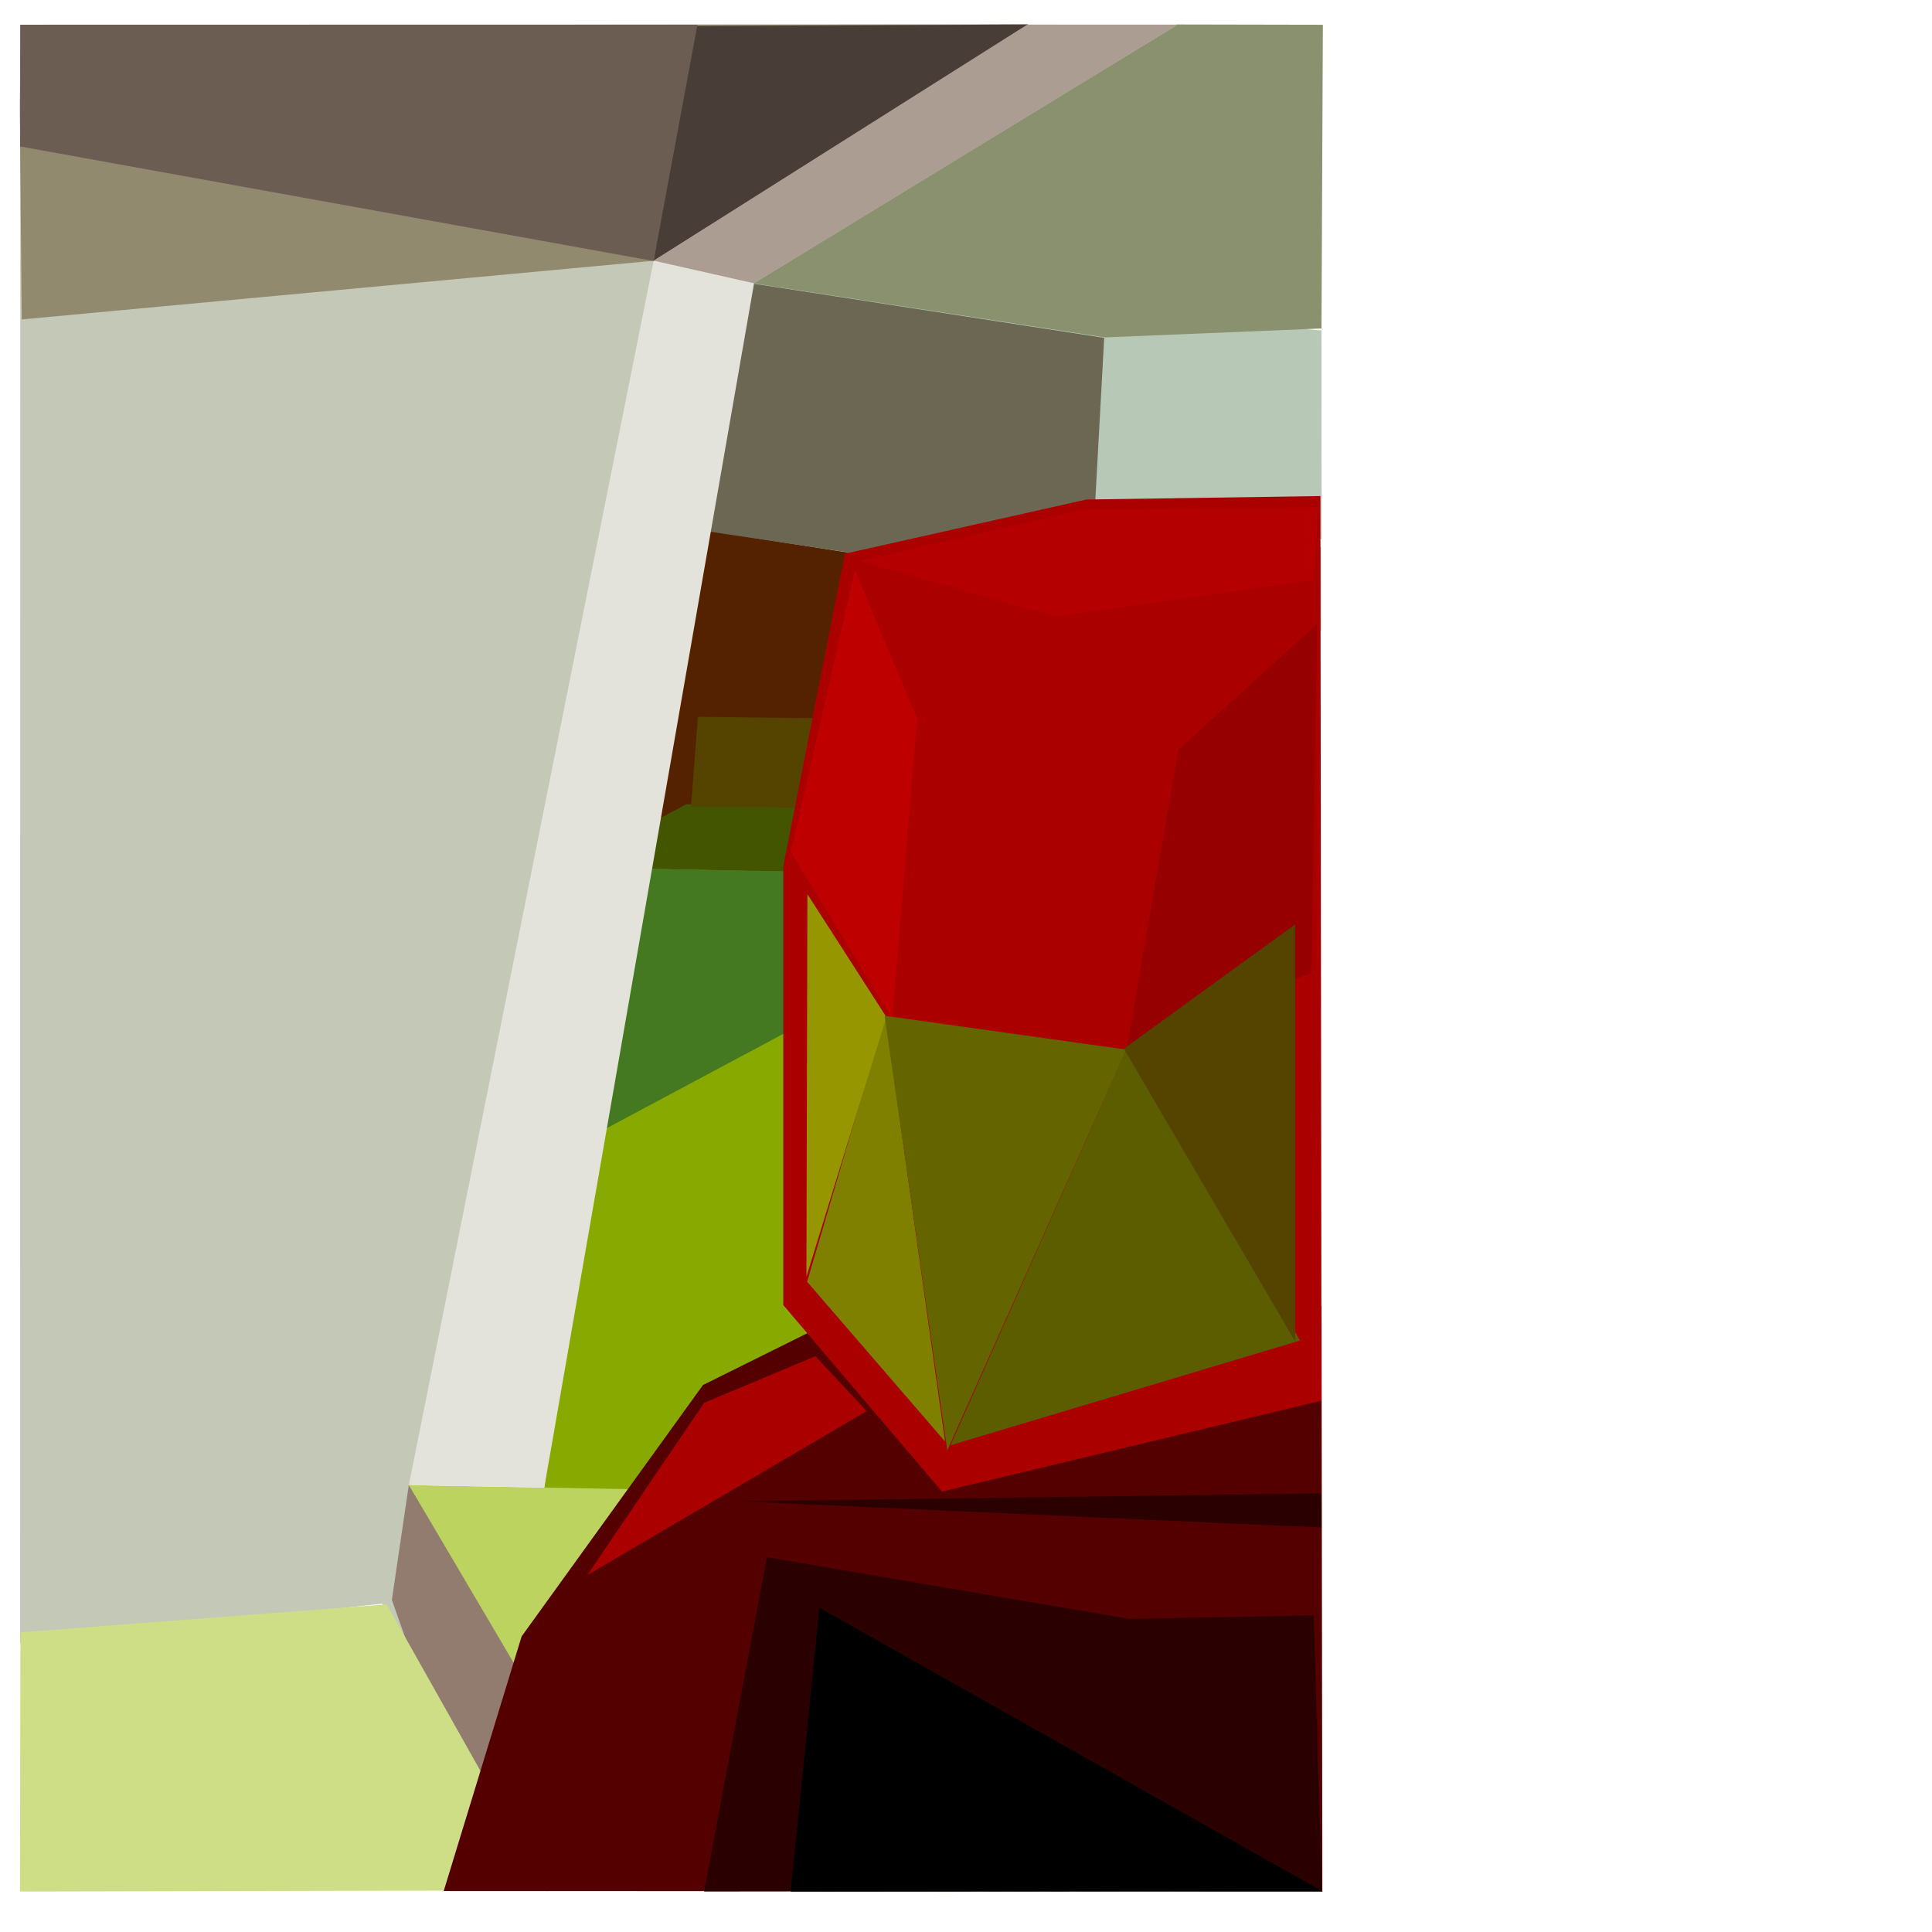
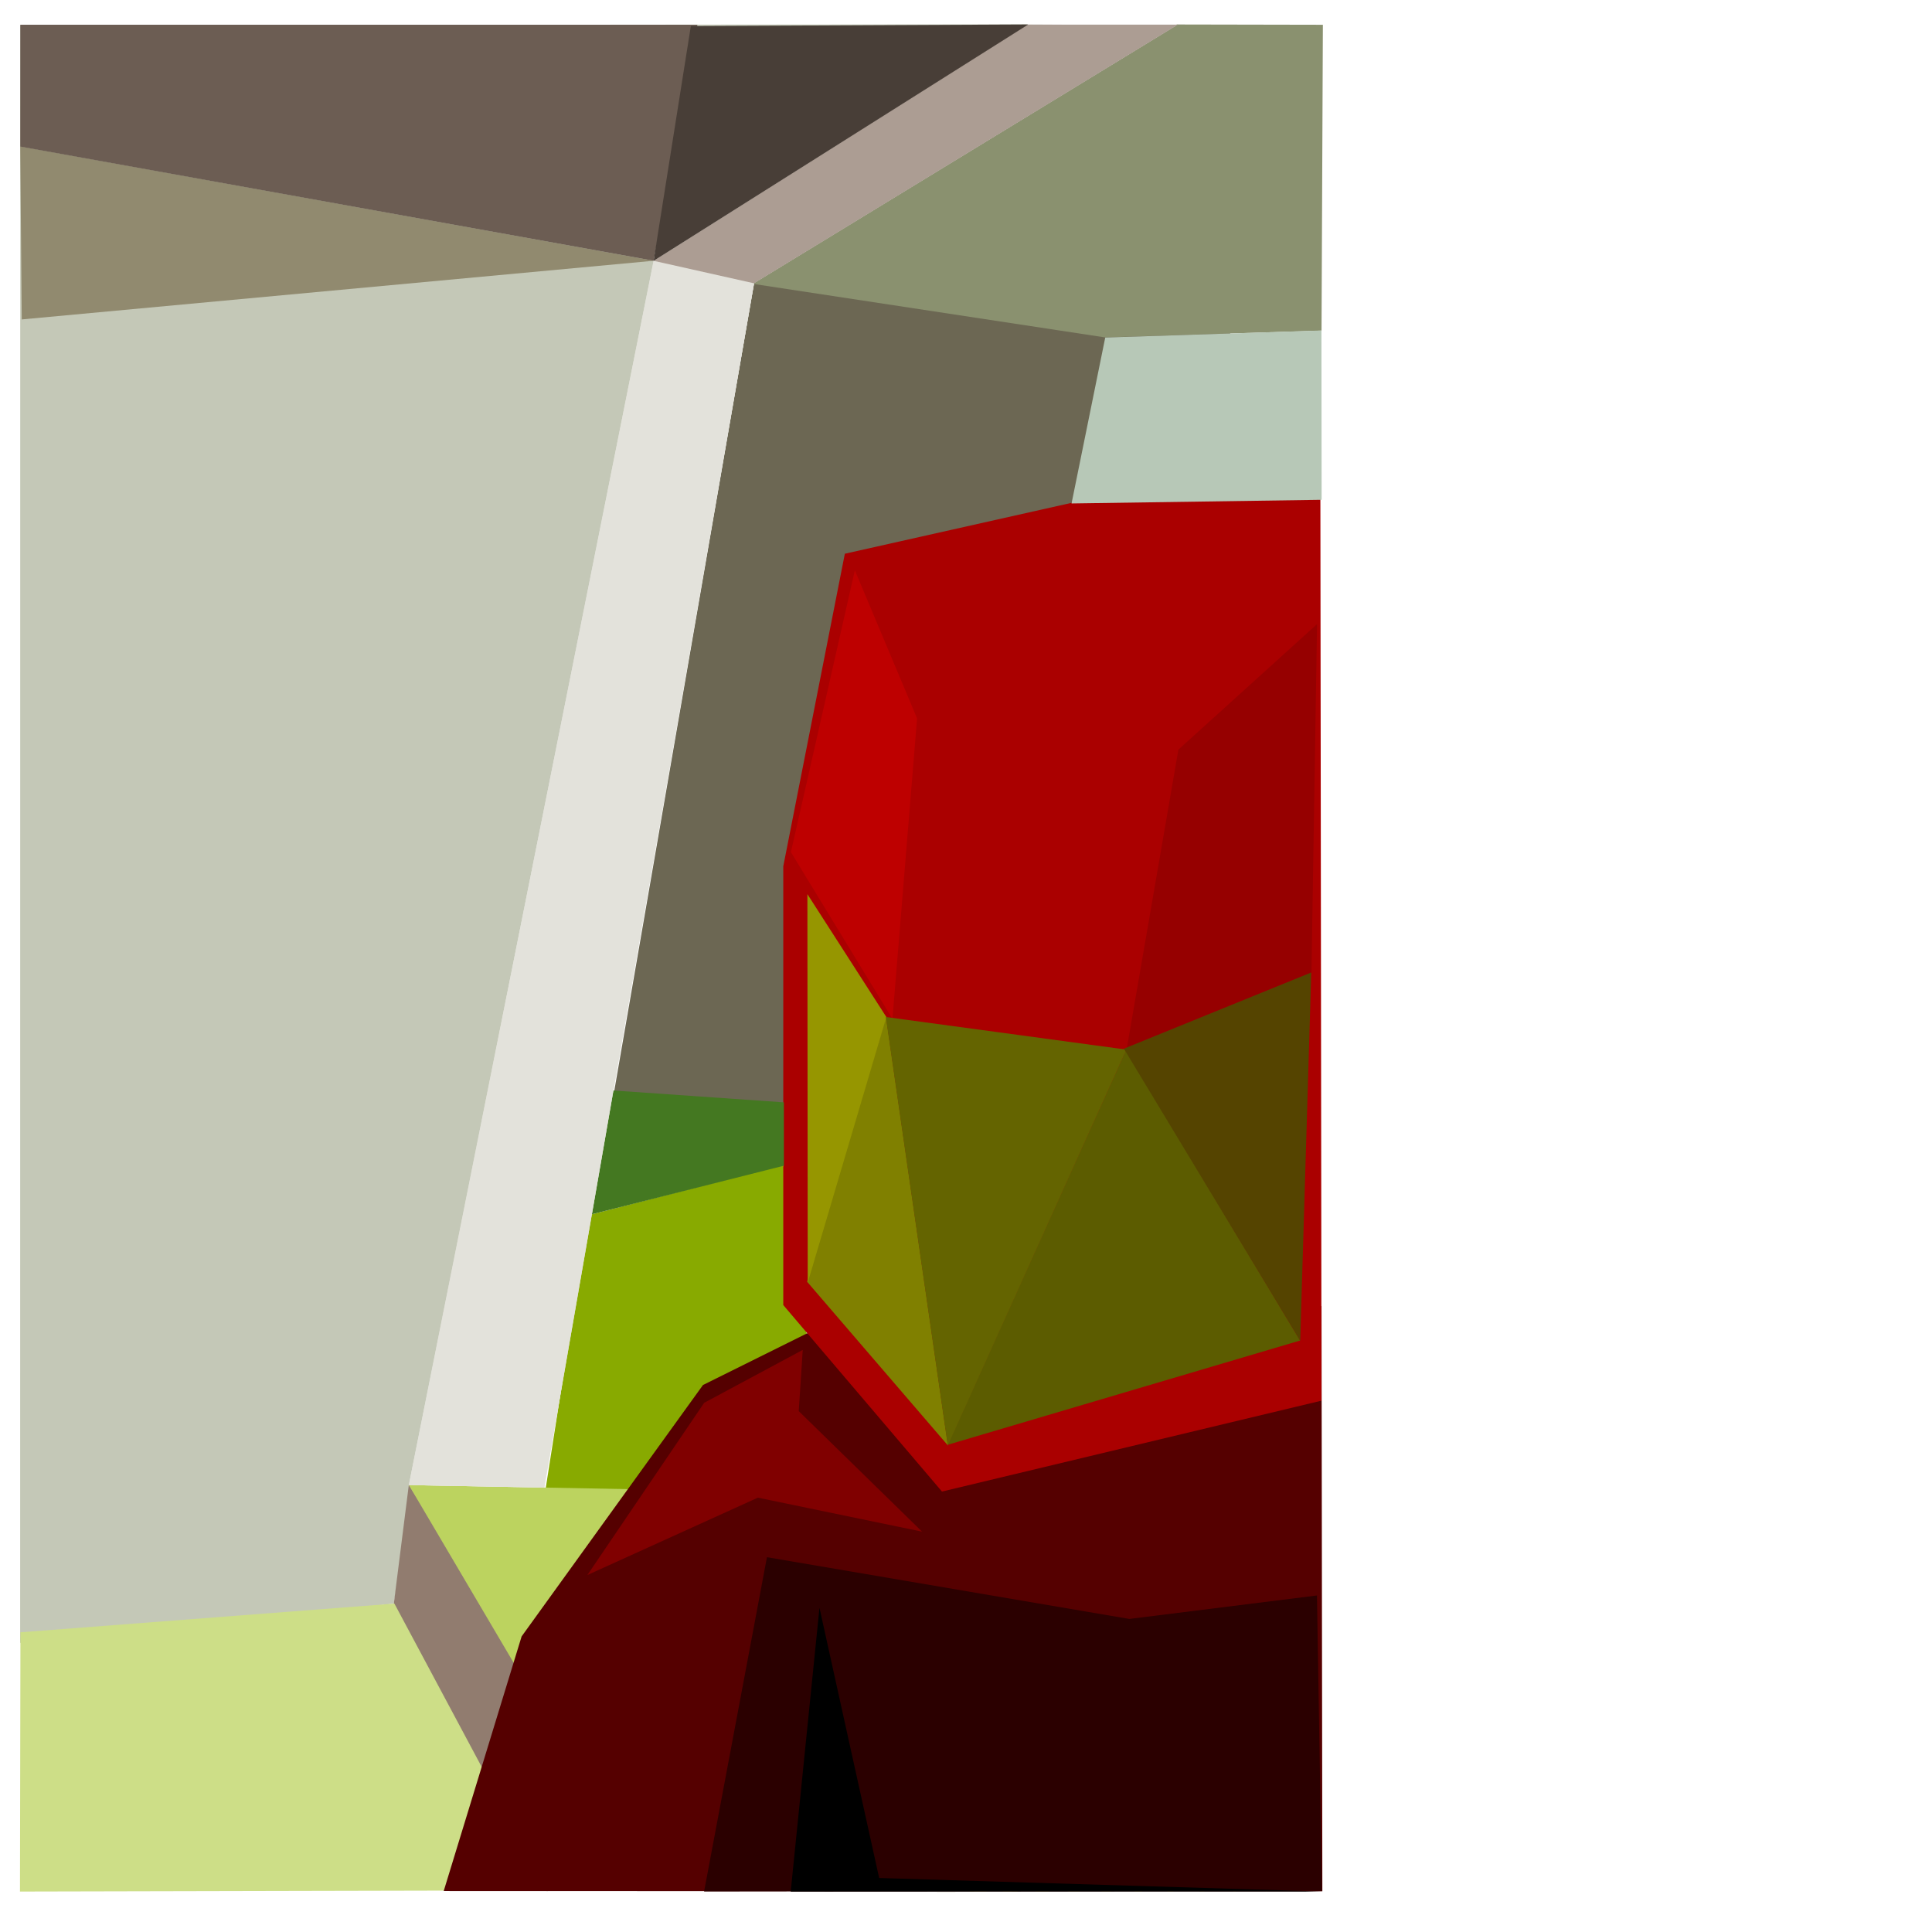
<svg xmlns="http://www.w3.org/2000/svg" xmlns:xlink="http://www.w3.org/1999/xlink" width="128" height="128" id="svg4042" version="1.1">
  <defs id="defs4044">
    <linearGradient id="linearGradient4249">
      <stop id="stop4251" offset="0" style="stop-color:#803300;stop-opacity:1;" />
      <stop id="stop4253" offset="1" style="stop-color:#00ff00;stop-opacity:1;" />
    </linearGradient>
    <linearGradient id="linearGradient4161">
      <stop style="stop-color:#008080;stop-opacity:1;" offset="0" id="stop4163" />
      <stop style="stop-color:#000000;stop-opacity:1;" offset="1" id="stop4165" />
    </linearGradient>
    <linearGradient xlink:href="#linearGradient4161" id="linearGradient4167" x1="44.447" y1="712.951" x2="234.355" y2="712.951" gradientUnits="userSpaceOnUse" />
    <linearGradient spreadMethod="pad" gradientTransform="translate(0,2)" gradientUnits="userSpaceOnUse" y2="373.156" x2="272.741" y1="334.77" x1="156.028" id="linearGradient4255" xlink:href="#linearGradient4249" />
  </defs>
  <g id="layer1">
-     <path style="fill:#445500;stroke:none;stroke-width:0.118;opacity:1" d="M 40.146 50.996 L 41.517 60.291 L 70.313 59.224 L 69.247 52.52 L 40.146 50.996" id="path4120" />
-     <path style="fill:#504416;stroke:none;stroke-width:0.118;opacity:1" d="M 54.773 33.018 L 54.773 51.606 L 66.199 55.72 L 72.599 31.799 L 54.773 33.018" id="path4118" />
-     <path style="fill:#88aa00;stroke:none;stroke-width:0.118;opacity:1" d="M 54.111 57.797 L 81.131 58.462 L 81.588 124.434 L 32.376 123.977 L 42.002 57.485 L 42.66 57.559" id="path4112" />
-     <path style="opacity:1;fill:#447821;fill-opacity:1;stroke:none;stroke-width:0.118" d="M 42.624 57.554 L 39.524 75.106 L 71.367 58.092 L 42.624 57.554" id="path3789" />
-     <path style="fill:#552200;stroke:none;stroke-width:0.118;opacity:1" d="M 45.479 53.282 L 61.172 53.739 L 59.191 47.34 L 59.648 36.37 L 43.65 32.409 L 42.889 54.653 L 45.479 53.282" id="path4116" />
-     <path style="opacity:1;fill:#b7c8b7;stroke:none;stroke-width:0.118" d="M 46.85 35.151 L 63.457 37.741 L 81.74 38.198 L 87.561 35.7 L 87.549 21.896 L 49.942 18.572 L 46.493 35.032" id="path4108" />
-     <path style="opacity:1;fill:#6c6753;fill-opacity:1;stroke:none;stroke-width:0.118px;stroke-linecap:butt;stroke-linejoin:miter;stroke-opacity:1" d="M 49.869 18.786 L 46.788 35.188 L 72.248 38.995 L 73.155 22.384 L 49.869 18.786" id="path3787" />
-     <path style="opacity:1;fill:#8a916f;stroke:none;stroke-width:0.118" d="M 48.425 18.544 L 73.201 22.353 L 87.552 21.762 L 87.644 1.641 L 77.968 1.622 L 52.337 15.954 Z" id="path4110" />
-     <path style="opacity:1;fill:#c4c8b7;stroke:none;stroke-width:0.118" d="M 27.33 98.573 L 27.178 108.983 L 25.33 106.249 L 1.335 108.846 L 1.341 1.673 L 68.067 1.611 L 43.643 15.931" id="path4104" />
-     <path style="fill:#6c6753;stroke:none;stroke-width:0.118;opacity:1" d="M 60.715 57.853 L 63.914 37.589 L 81.435 36.522 L 81.283 59.376 L 63.609 60.291 L 60.715 57.853" id="path4114" />
-     <path style="fill:#917c6f;stroke:none;stroke-width:0.118;opacity:1" d="M 26.972 108.859 L 36.238 125.299 L 43.193 123.824 L 27.086 98.375 L 25.962 105.998" id="path4124" />
-     <path style="fill:#bcd35f;stroke:none;stroke-width:0.118;opacity:1" d="M 27.091 98.391 L 43.041 98.685 L 56.448 124.434 L 42.127 123.9 L 27.091 98.391" id="path4126" />
-     <path style="opacity:1;fill:#cdde87;stroke:none;stroke-width:0.118" d="M 25.621 106.293 L 36.285 125.243 L 1.323 125.321 L 1.354 108.144" id="path4128" />
-     <path style="opacity:1;fill:#554400;stroke:none;stroke-width:0.118" d="M 46.24 47.492 L 59.191 47.645 L 61.324 53.587 L 45.783 53.434 L 46.24 47.492" id="path4640" />
-     <path style="opacity:1;fill:#93ac93;stroke:none;stroke-width:0.118" d="M 59.038 39.722 L 87.52 41.793 L 87.512 36.231 L 59.038 39.722" id="path4672" />
-     <path style="opacity:1;fill:#aad400;stroke:none;stroke-width:0.118" d="M 59.491 94.424 L 56.196 90.893 C 56.196 90.893 40.012 104.464 40.012 104.464 C 40.012 104.464 59.491 94.424 59.491 94.424 Z" id="path4678" />
-     <path id="path4553" d="M 27.085 98.39 L 36.059 98.555 L 49.963 18.746 L 77.933 1.678 L 68.172 1.625 L 43.57 15.949 L 27.085 98.39" style="opacity:1;fill:#e3e2db;fill-opacity:1;stroke:none;stroke-width:0.118" />
-     <path id="path3031" d="M 1.355 1.637 L 1.312 7.259 L 1.441 21.163 L 43.308 17.275 L 68.132 1.624 Z" style="opacity:1;fill:#918a6f;stroke:none;stroke-width:0.118" />
-     <path id="path3801" d="M 43.303 17.281 L 45.77 1.726 L 68.126 1.621 Z" style="opacity:1;fill:#483e37;fill-opacity:1;stroke:none;stroke-width:0.118" />
-     <path id="path3803" d="M 49.956 18.77 L 43.308 17.268 L 68.059 1.63 L 78.042 1.63 Z" style="opacity:1;fill:#ac9d93;stroke:none;stroke-width:0.118" />
-     <path style="opacity:1;fill:#6c5d53;fill-opacity:1;stroke:none;stroke-width:0.118" d="M 43.302 17.293 L 1.335 9.703 L 1.346 1.638 L 46.205 1.638 Z" id="path3997" />
+     <path style="opacity:1;fill:#88aa00;stroke:none;stroke-width:0.118;stroke-opacity:1" d="M 51.896 77.179 L 54.961 99.317 L 36.133 98.734 L 38.992 80.507" id="path4112" />
+     <path style="opacity:1;fill:#6c6753;fill-opacity:1;stroke:none;stroke-width:0.118px;stroke-linecap:butt;stroke-linejoin:miter;stroke-opacity:1" d="M 49.953 18.792 L 40.671 72.42 L 52.046 74.387 L 71.345 33.257 L 84.669 18.609" id="path3787" />
+     <path style="opacity:1;fill:#8a916f;stroke:none;stroke-width:0.118;stroke-opacity:1" d="M 49.767 18.788 L 73.201 22.353 L 87.555 21.905 L 87.644 1.641 L 77.968 1.622 Z" id="path4110" />
+     <path style="opacity:1;fill:#c4c8b7;stroke:none;stroke-width:0.118;stroke-opacity:1" d="M 27.33 98.573 L 26.088 106.249 L 1.335 108.846 L 1.341 1.673 L 68.067 1.611 L 43.58 17.353" id="path4104" />
+     <path style="opacity:1;fill:#917c6f;stroke:none;stroke-width:0.118;stroke-opacity:1" d="M 36.238 125.299 L 43.193 123.824 L 27.086 98.375 L 26.086 106.286" id="path4124" />
+     <path style="fill:#bcd35f;stroke:none;stroke-width:0.118;opacity:1;stroke-opacity:1" d="M 27.091 98.391 L 43.041 98.685 L 56.448 124.434 L 42.127 123.9 L 27.091 98.391" id="path4126" />
+     <path style="opacity:1;fill:#cdde87;stroke:none;stroke-width:0.118;stroke-opacity:1" d="M 26.13 106.242 L 36.285 125.243 L 1.323 125.321 L 1.354 108.144" id="path4128" />
+     <g id="g1" style="stroke:none;stroke-opacity:1;opacity:1">
+       <path id="path4553" d="M 27.085 98.39 L 36.059 98.555 L 49.963 18.746 L 77.933 1.678 L 68.172 1.625 L 43.57 15.949 L 27.085 98.39" style="opacity:1;fill:#e3e2db;fill-opacity:1;stroke:none;stroke-width:0.118;stroke-opacity:1" />
+     </g>
+     <path id="path3031" d="M 1.341 9.698 L 1.441 21.163 L 43.316 17.275 Z" style="opacity:1;fill:#918a6f;stroke:none;stroke-width:0.118;stroke-opacity:1" />
+     <path style="opacity:1;fill:#6c5d53;fill-opacity:1;stroke:none;stroke-width:0.118;stroke-opacity:1" d="M 43.306 17.273 L 1.343 9.711 L 1.346 1.638 L 46.205 1.638 Z" id="path3997" />
    <path style="fill:#550000;stroke:none;stroke-width:0.485;stroke-miterlimit:4;stroke-dasharray:none;stroke-opacity:1;opacity:1" d="M 46.575 91.76 L 34.559 108.416 L 29.396 125.288 L 87.609 125.304 L 87.554 86.532 L 60.874 84.664 Z" id="path1794" />
-     <path style="fill:#2b0000;stroke:none;stroke-width:0.485;stroke-miterlimit:4;stroke-dasharray:none;stroke-opacity:1;opacity:1" d="M 50.812 103.169 L 74.821 107.259 L 87.034 107.02 L 87.577 125.273 L 46.648 125.318 Z" id="path1796" />
+     <path style="opacity:1;fill:#2b0000;stroke:none;stroke-width:0.485;stroke-miterlimit:4;stroke-dasharray:none;stroke-opacity:1" d="M 50.812 103.169 L 74.821 107.259 L 87.253 105.704 L 87.577 125.273 L 46.648 125.318 Z" id="path1796" />
+     <path style="fill:#b40000;fill-opacity:1;stroke:none;stroke-width:0.485;stroke-miterlimit:4;stroke-dasharray:none;stroke-opacity:1;opacity:1" d="M 56.95 37.156 L 69.874 40.848 L 87.036 38.434 L 87.344 33.609 L 71.76 33.747 L 56.95 37.156" id="path1810" />
    <path style="opacity:1;fill:#aa0000;stroke:none;stroke-width:0.485;stroke-miterlimit:4;stroke-dasharray:none;stroke-opacity:1" d="M 71.974 33.094 L 55.973 36.686 L 51.894 57.397 L 51.894 86.463 L 62.408 98.819 L 87.553 92.797 L 87.479 32.865" id="path1802" />
-     <path style="fill:#b40000;fill-opacity:1;stroke:none;stroke-width:0.485;stroke-miterlimit:4;stroke-dasharray:none;stroke-opacity:1;opacity:1" d="M 56.95 37.156 L 69.874 40.848 L 87.036 38.434 L 87.344 33.609 L 71.76 33.747 L 56.95 37.156" id="path1810" />
    <path style="fill:#be0000;fill-opacity:1;stroke:none;stroke-width:0.485;stroke-miterlimit:4;stroke-dasharray:none;stroke-opacity:1;opacity:1" d="M 52.4 56.456 L 59.128 67.504 L 60.759 47.596 L 56.636 37.784 L 52.4 56.456" id="path1812" />
    <path style="fill:#960000;fill-opacity:1;stroke:none;stroke-width:0.485;stroke-miterlimit:4;stroke-dasharray:none;stroke-opacity:1;opacity:1" d="M 74.661 69.418 L 78.071 49.665 L 87.258 41.35 L 86.888 64.443 L 74.661 69.418" id="path1814" />
-     <path style="fill:#aa0000;fill-opacity:1;stroke:none;stroke-width:0.485;stroke-miterlimit:4;stroke-dasharray:none;stroke-opacity:1;opacity:1" d="M 57.416 93.491 L 54.022 89.854 L 46.653 92.94 L 38.915 104.35 Z" id="path1816" />
-     <path style="fill:#000000;stroke:none;stroke-width:0.485;stroke-linecap:butt;stroke-linejoin:miter;stroke-miterlimit:4;stroke-dasharray:none;stroke-opacity:1;opacity:1" d="M 54.292 106.522 C 54.292 106.522 52.386 125.322 52.386 125.322 L 87.647 125.322 Z" id="path1818" />
+     <path style="opacity:1;fill:#800000;fill-opacity:1;stroke:none;stroke-width:0.485;stroke-miterlimit:4;stroke-dasharray:none;stroke-opacity:1" d="M 52.919 93.491 L 53.183 89.435 L 46.653 92.94 L 38.915 104.35 L 50.211 99.224 L 61.09 101.476 Z" id="path1816" />
+     <path style="opacity:1;fill:#000000;stroke:none;stroke-width:0.485;stroke-linecap:butt;stroke-linejoin:miter;stroke-miterlimit:4;stroke-dasharray:none;stroke-opacity:1" d="M 54.292 106.522 L 52.386 125.322 L 87.647 125.322 L 58.247 124.422 Z" id="path1818" />
    <path style="fill:#808000;stroke:none;stroke-width:0.485;stroke-miterlimit:4;stroke-dasharray:none;stroke-opacity:1;opacity:1" d="M 60.348 125.342 C 60.348 125.342 84.635 125.304 84.635 125.304 L 61.666 125.342" id="path1820" />
    <path style="fill:#0000ff;stroke:none;stroke-width:0.485;stroke-miterlimit:4;stroke-dasharray:none;stroke-opacity:1;opacity:1" d="M 64.015 125.311 C 64.015 125.311 70.846 125.311 70.846 125.311" id="path1824" />
-     <path id="path1826" d="M 62.612 95.503 L 58.653 67.317 L 53.474 84.92 Z" style="fill:#808000;stroke:none;stroke-width:0.485;stroke-miterlimit:4;stroke-dasharray:none;stroke-opacity:1;opacity:1" />
-     <path id="path1828" d="M 53.427 84.587 L 58.726 67.383 L 53.492 59.24 Z" style="fill:#969600;fill-opacity:1;stroke:none;stroke-width:0.485;stroke-miterlimit:4;stroke-dasharray:none;stroke-opacity:1;opacity:1" />
-     <path style="opacity:1;fill:#2b0000;stroke:none;stroke-width:0.485;stroke-miterlimit:4;stroke-dasharray:none;stroke-opacity:1" d="M 49.071 99.466 L 87.553 101.203 L 87.523 98.939 Z" id="path1830" />
-     <path style="fill:#5c5c00;fill-opacity:1;stroke:none;stroke-width:0.485;stroke-miterlimit:4;stroke-dasharray:none;stroke-opacity:1;opacity:1" d="M 62.969 95.752 L 74.593 69.596 L 86.136 88.813 Z" id="path1834" />
-     <path style="fill:#646400;fill-opacity:1;stroke:none;stroke-width:0.485;stroke-miterlimit:4;stroke-dasharray:none;stroke-opacity:1;opacity:1" d="M 58.607 67.297 L 62.76 96.091 L 74.628 69.539 Z" id="path1" />
-     <path style="fill:#554400;stroke:none;stroke-width:0.485;stroke-miterlimit:4;stroke-dasharray:none;stroke-opacity:1;opacity:1" d="M 74.46 69.478 L 85.805 61.245 L 85.808 88.872" id="path1800" />
+     <path id="path1826" d="M 62.804 95.769 L 58.702 67.367 L 53.474 84.92 Z" style="opacity:1;fill:#808000;stroke:none;stroke-width:0.485;stroke-miterlimit:4;stroke-dasharray:none;stroke-opacity:1" />
+     <path id="path1828" d="M 53.514 84.98 L 58.726 67.383 L 53.492 59.24 Z" style="opacity:1;fill:#969600;fill-opacity:1;stroke:none;stroke-width:0.485;stroke-miterlimit:4;stroke-dasharray:none;stroke-opacity:1" />
+     <path style="opacity:1;fill:#5c5c00;fill-opacity:1;stroke:none;stroke-width:0.485;stroke-miterlimit:4;stroke-dasharray:none;stroke-opacity:1" d="M 62.788 95.72 L 74.593 69.596 L 86.136 88.813 Z" id="path1834" />
+     <path style="opacity:1;fill:#646400;fill-opacity:1;stroke:none;stroke-width:0.485;stroke-miterlimit:4;stroke-dasharray:none;stroke-opacity:1" d="M 58.688 67.379 L 62.792 95.771 L 74.628 69.539 Z" id="path1" />
+     <path style="opacity:1;fill:#554400;stroke:none;stroke-width:0.485;stroke-miterlimit:4;stroke-dasharray:none;stroke-opacity:1" d="M 74.46 69.478 L 86.874 64.429 L 86.143 88.831" id="path1800" />
+     <path style="opacity:1;fill:#447821;fill-opacity:1;stroke:none;stroke-width:0.118;stroke-opacity:1" d="M 39.216 80.447 L 51.936 77.231 L 51.935 73.034 L 40.639 72.247" id="path3789" />
+     <path style="opacity:1;fill:#b7c8b7;stroke:none;stroke-width:0.118;stroke-opacity:1" d="M 70.993 33.355 L 87.561 33.113 L 87.549 21.896 L 73.225 22.363" id="path4108" />
+     <use x="0" y="0" xlink:href="#g1" id="use2" style="stroke:none;stroke-opacity:1;opacity:1" />
+     <path id="path3803" d="M 49.956 18.77 L 43.304 17.279 L 68.059 1.63 L 78.042 1.63 Z" style="opacity:1;fill:#ac9d93;stroke:none;stroke-width:0.118;stroke-opacity:1" />
+     <path id="path3801" d="M 43.303 17.281 L 45.77 1.726 L 68.126 1.621 Z" style="opacity:1;fill:#483e37;fill-opacity:1;stroke:none;stroke-width:0.118;stroke-opacity:1" />
  </g>
</svg>
